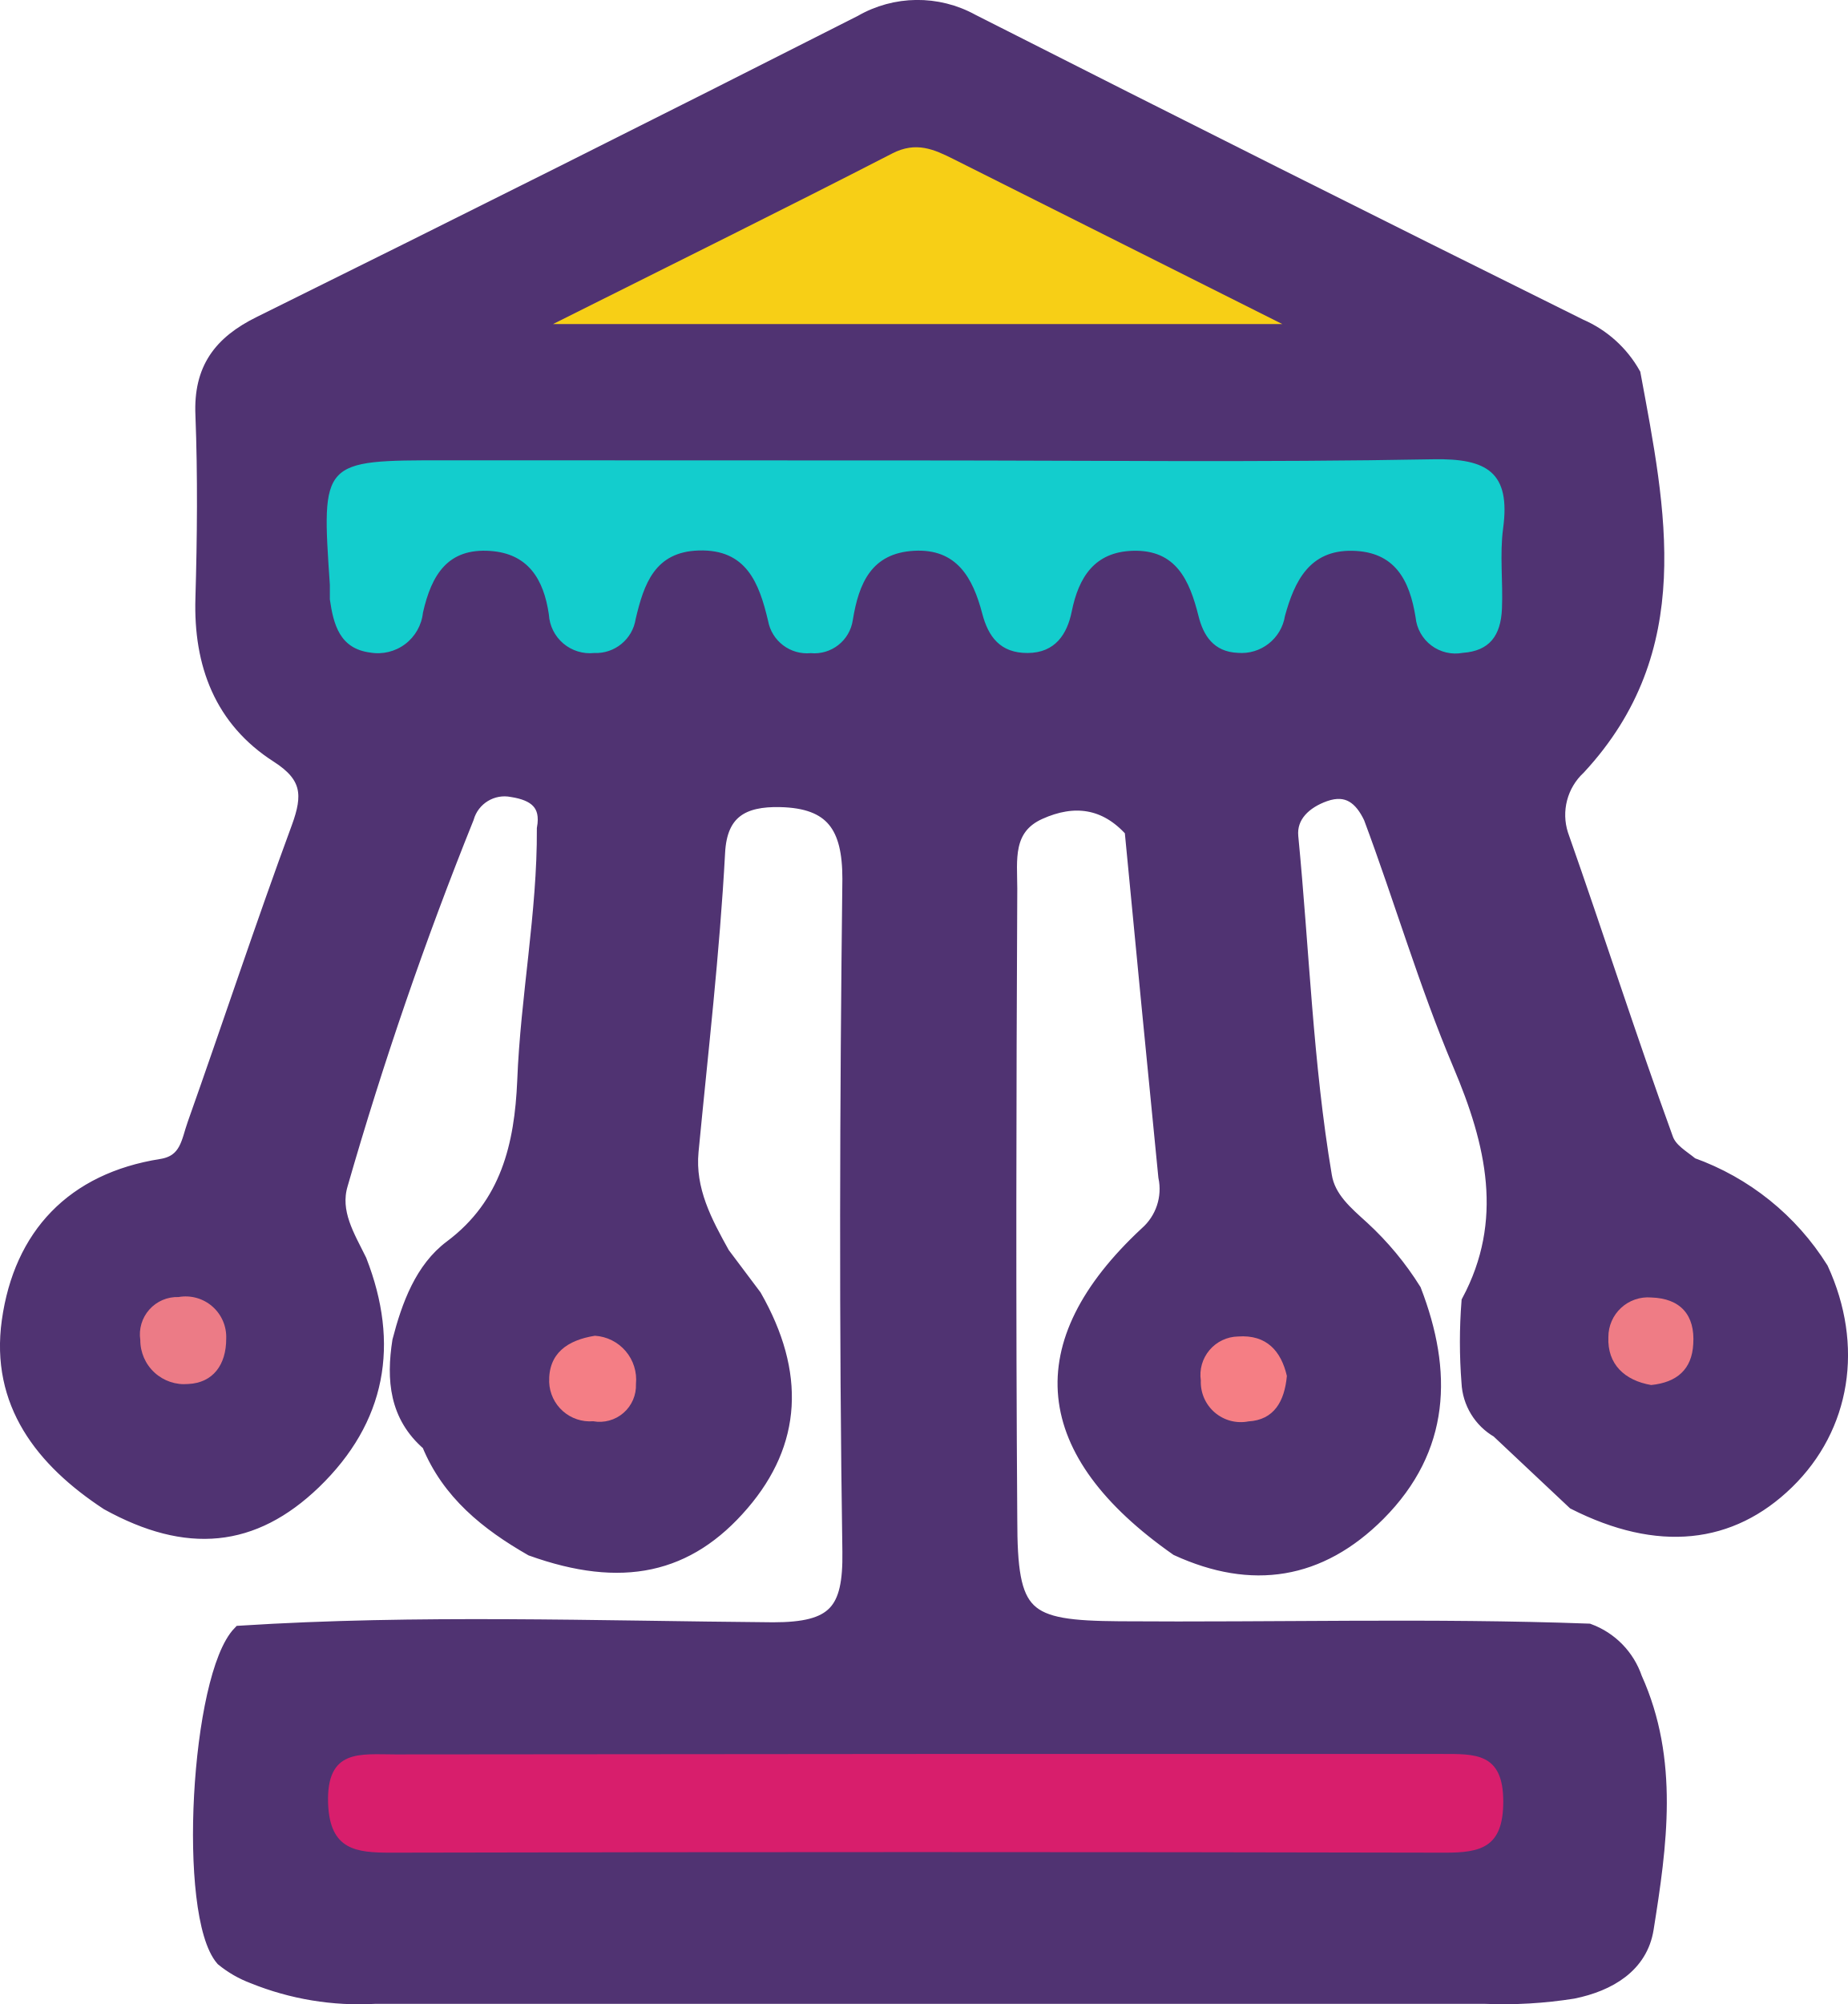
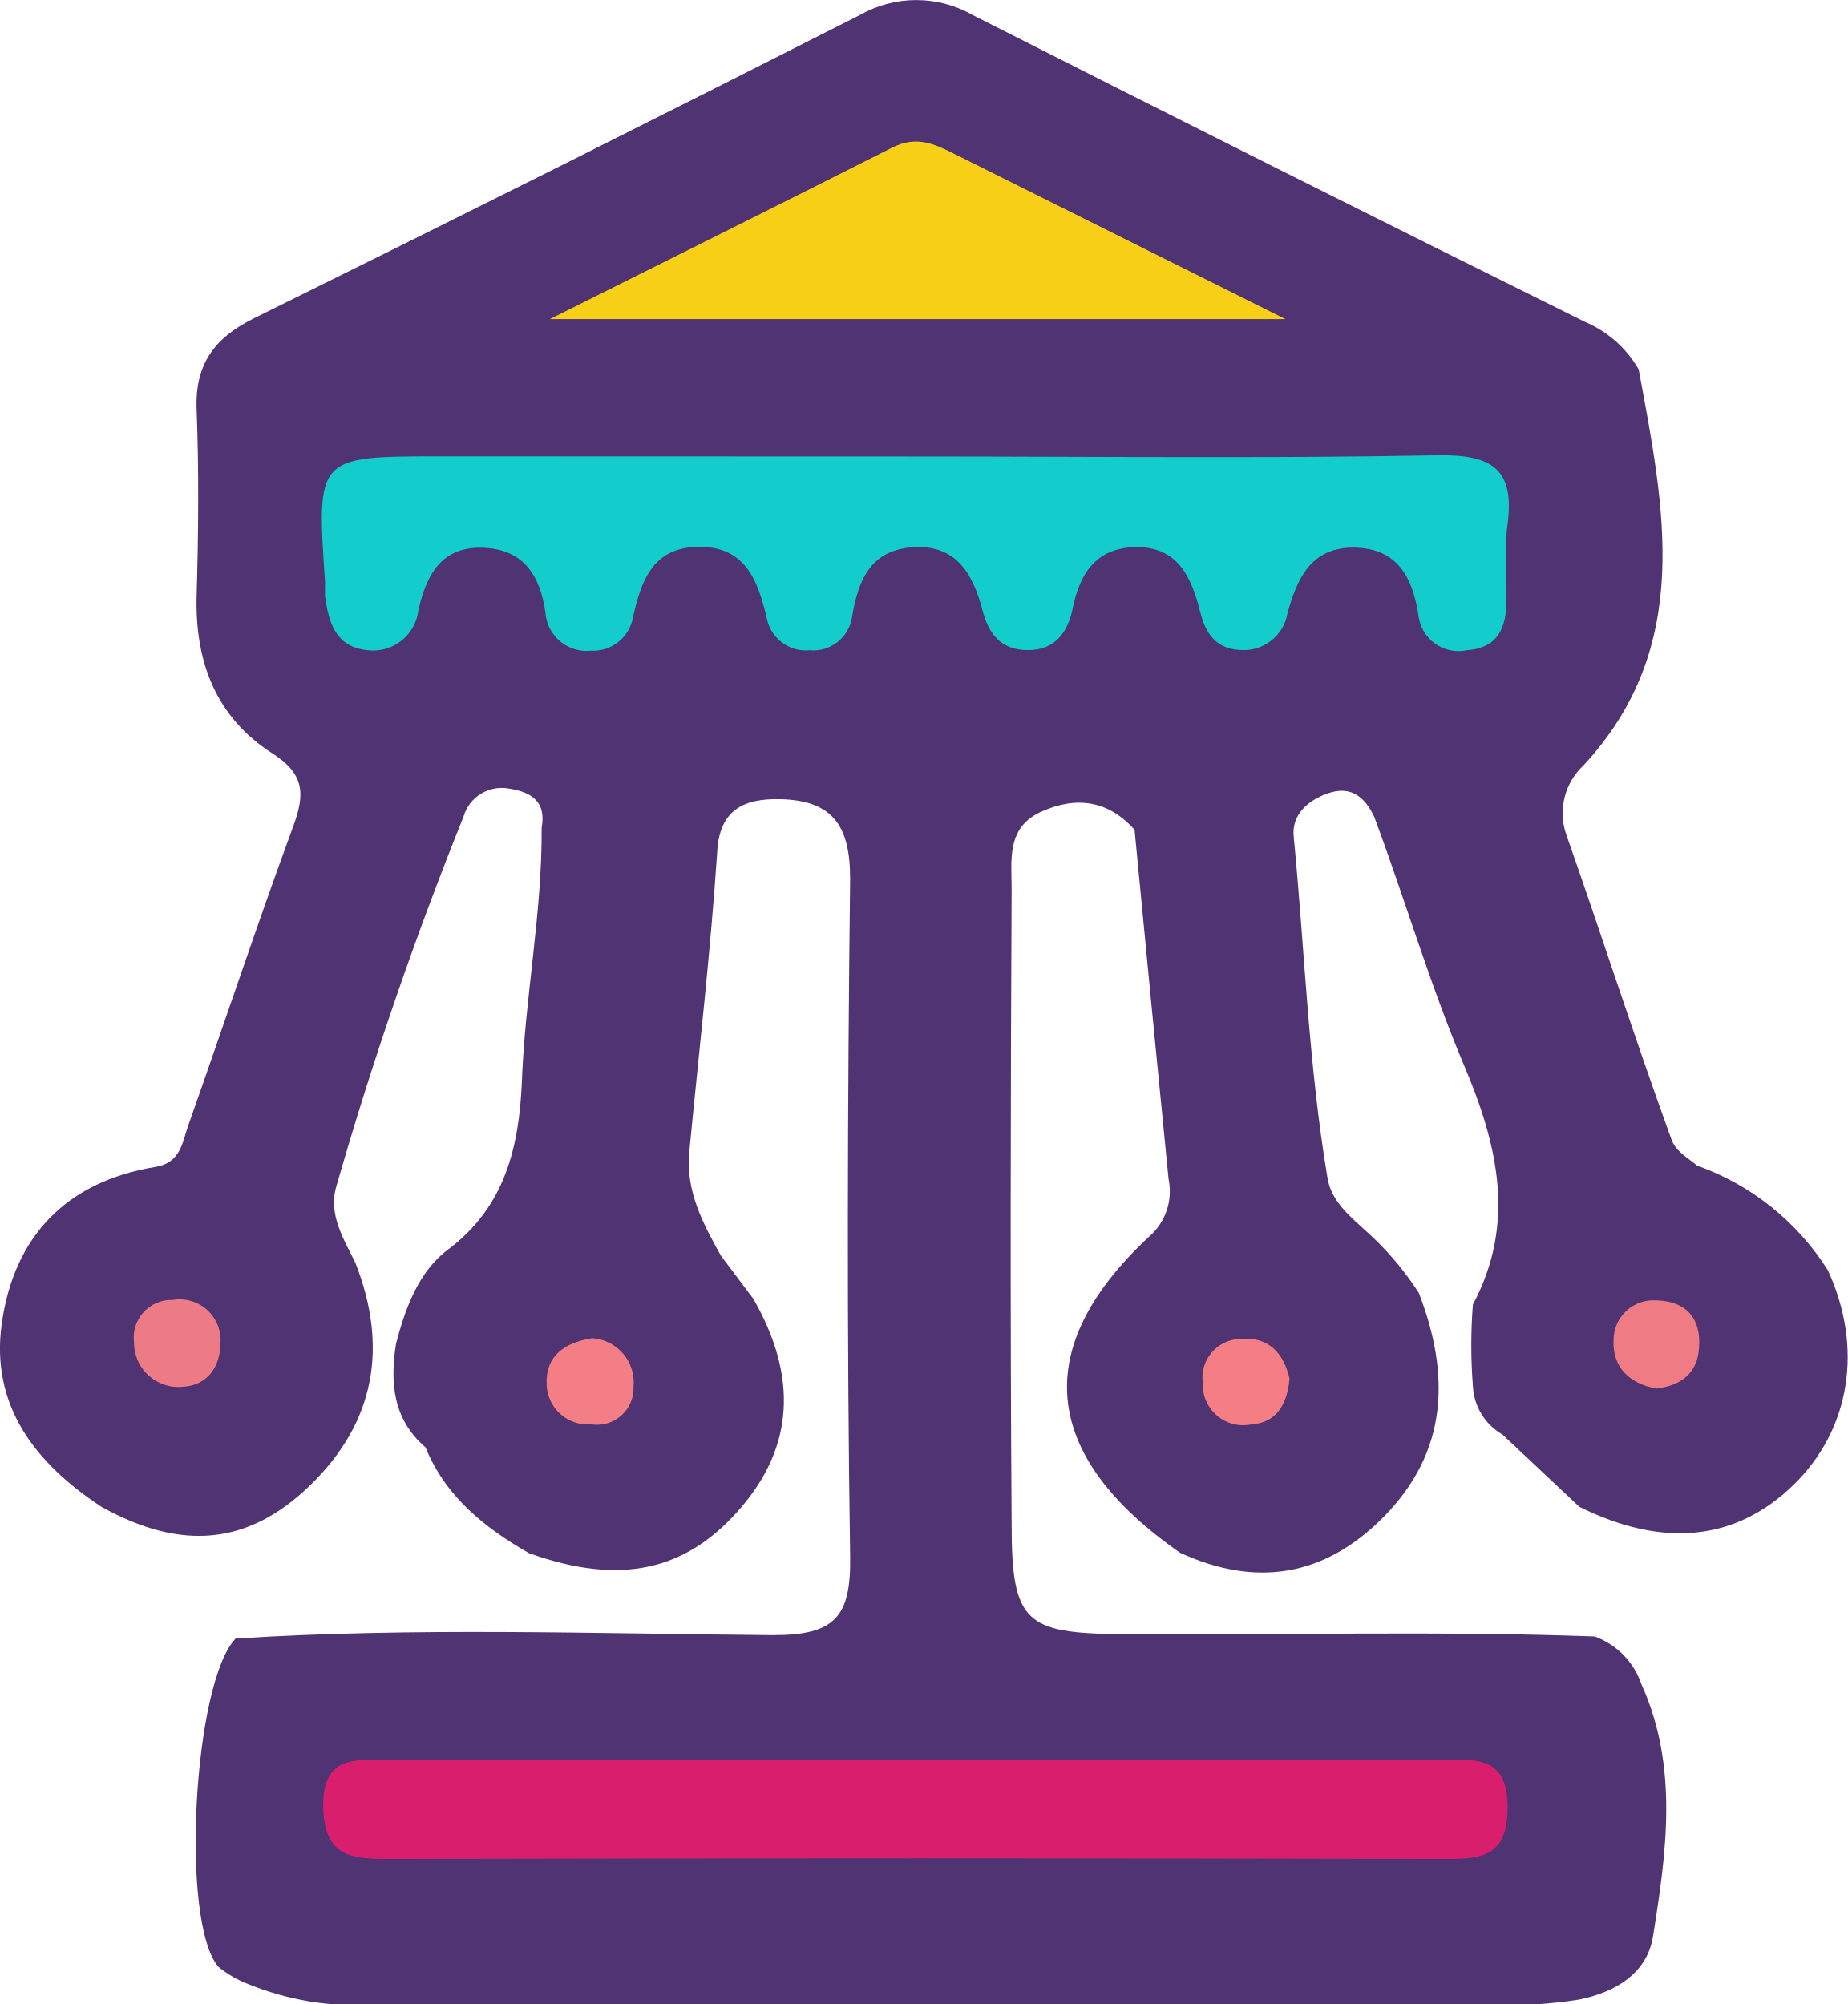
- <svg xmlns="http://www.w3.org/2000/svg" viewBox="0 0 126.05 136.66">
+ <svg xmlns="http://www.w3.org/2000/svg" viewBox="0 0 125.05 135.66">
  <defs>
-     <style>.cls-1{fill:#503372;stroke:#503372;stroke-miterlimit:10;}.cls-2{fill:#13cdcd;}.cls-3{fill:#d81e6c;}.cls-4{fill:#f7cf16;}.cls-5{fill:#ec7b86;}.cls-6{fill:#f57e84;}.cls-7{fill:#ef7c85;}.cls-8{fill:#f47e85;}</style>
+     <style>.cls-1{fill:#503372;}.cls-2{fill:#13cdcd;}.cls-3{fill:#d81e6c;}.cls-4{fill:#f7cf16;}.cls-5{fill:#ec7b86;}.cls-6{fill:#f57e84;}.cls-7{fill:#ef7c85;}.cls-8{fill:#f47e85;}</style>
  </defs>
  <g id="Layer_2" data-name="Layer 2">
    <g id="Layer_1-2" data-name="Layer 1">
-       <path class="cls-1" d="M107.39,102.45l-5.2-4.89a4,4,0,0,1-2-3.29,35.33,35.33,0,0,1,0-5.51c2.94-5.5,1.68-10.82-.59-16.17-2.33-5.51-4-11.26-6.09-16.85-.64-1.35-1.58-2.13-3.15-1.58-1.36.48-2.44,1.46-2.3,2.9.75,7.71,1,15.47,2.29,23.13.25,1.55,1.46,2.55,2.57,3.56A20.6,20.6,0,0,1,96.45,88c2.14,5.55,2,10.77-2.44,15.23-4,4-8.6,4.71-13.71,2.37C70.88,99,70.1,91.69,78.21,84.14a4.06,4.06,0,0,0,1.3-3.9q-1.17-11.81-2.3-23.63c-1.79-2-3.95-2.29-6.32-1.22s-2,3.29-2,5.21c-.07,14.33-.1,28.66,0,43,0,6.69.93,7.41,7.47,7.46,10.66.08,21.32-.23,32,.16a5.25,5.25,0,0,1,3.16,3.24c2.52,5.58,1.69,11.37.78,17.07-.4,2.5-2.54,3.77-5,4.27a30.32,30.32,0,0,1-6,.35q-37.87,0-75.74,0a19.21,19.21,0,0,1-8.27-1.37,7.33,7.33,0,0,1-2.09-1.2c-2.6-3-1.69-19.28,1.17-22.22,12.12-.77,24.25-.33,36.37-.23,4.21,0,5.28-1.24,5.22-5.32-.23-15.3-.18-30.6,0-45.89,0-3.57-1.17-5.3-4.74-5.38-2.54-.06-4.12.78-4.26,3.61C48.59,65,47.8,71.74,47.15,78.52c-.25,2.64.94,4.84,2.14,7l2.17,2.89q4.5,7.89-.85,14.12c-3.7,4.32-8.19,5.29-14.35,3.08-3-1.72-5.64-3.82-7-7.16-2.21-1.9-2.41-4.38-2-7,.63-2.43,1.54-4.91,3.52-6.39,3.89-2.91,4.81-7,5-11.33C36,68,37.15,62.28,37.12,56.51c.32-1.73-.64-2.41-2.17-2.65a2.69,2.69,0,0,0-3.12,1.9,257.38,257.38,0,0,0-8.6,25c-.57,1.91.48,3.56,1.29,5.21,2.23,5.71,1.32,10.81-3.11,15.09-4.16,4-8.64,4.42-14.06,1.43C2.9,99.57-.16,95.67.62,90.09,1.44,84.24,5,80.48,11,79.53c1.79-.28,1.86-1.71,2.28-2.87,2.39-6.74,4.63-13.53,7.1-20.23.8-2.18.74-3.52-1.44-4.91-3.81-2.44-5.25-6.22-5.11-10.73.12-4.16.16-8.33,0-12.49-.14-3.12,1.21-4.91,3.91-6.24q20.57-10.17,41-20.53a7.69,7.69,0,0,1,7.56-.08Q87,11.95,107.78,22.25a7.65,7.65,0,0,1,3.63,3.27c1.73,9.35,3.74,18.75-3.73,26.81a4.42,4.42,0,0,0-1.2,4.6c2.43,6.9,4.66,13.88,7.16,20.75.29.79,1.1,1.22,1.74,1.75a17.28,17.28,0,0,1,8.84,7.11c2.41,5.24,1.52,10.77-2.33,14.52S113.12,105.35,107.39,102.45Z" />
-       <path class="cls-2" d="M62.77,31.4c11.65,0,23.31.14,35-.08,3.67-.07,5.28.89,4.76,4.71-.24,1.8,0,3.66-.08,5.49s-.85,2.87-2.67,3a2.73,2.73,0,0,1-3.22-2.42c-.41-2.56-1.42-4.49-4.33-4.54S88.3,39.64,87.65,42a3,3,0,0,1-3.22,2.52c-1.64-.07-2.35-1.18-2.68-2.52-.61-2.43-1.53-4.53-4.48-4.44-2.59.08-3.69,1.77-4.17,4.16-.31,1.52-1.12,2.8-3,2.81s-2.69-1.12-3.1-2.69c-.64-2.44-1.74-4.44-4.65-4.28s-3.77,2.21-4.18,4.73a2.65,2.65,0,0,1-2.87,2.25,2.7,2.7,0,0,1-2.91-2.21c-.61-2.58-1.48-4.89-4.73-4.79-3,.09-3.74,2.29-4.3,4.67a2.74,2.74,0,0,1-2.83,2.32,2.8,2.8,0,0,1-3.09-2.62c-.35-2.42-1.42-4.16-4-4.34-2.88-.2-4,1.6-4.59,4.21a3.09,3.09,0,0,1-3.6,2.72c-2.08-.27-2.5-1.91-2.75-3.62,0-.33,0-.66,0-1-.58-8.49-.58-8.49,7.86-8.49Z" />
-       <path class="cls-3" d="M62.88,119.61c11.81,0,23.63,0,35.44,0,2.3,0,4.22-.1,4.22,3.24,0,3.1-1.48,3.5-4,3.49q-35.94-.08-71.87,0c-2.35,0-4.17-.16-4.29-3.35-.13-3.76,2.21-3.35,4.57-3.35Q44.91,119.62,62.88,119.61Z" />
-       <path class="cls-4" d="M37.72,22.1c8.43-4.22,15.82-7.87,23.15-11.64,1.62-.83,2.84-.28,4.19.4L87.47,22.1Z" />
-       <path class="cls-5" d="M15.43,91.3c0,1.77-.9,3-2.59,3.08a3,3,0,0,1-3.27-3,2.55,2.55,0,0,1,2.61-2.93A2.77,2.77,0,0,1,15.43,91.3Z" />
-       <path class="cls-6" d="M87.78,93.83c-.16,1.74-.88,3-2.62,3.1a2.73,2.73,0,0,1-3.25-2.79,2.62,2.62,0,0,1,2.54-3C86.41,91,87.39,92.15,87.78,93.83Z" />
-       <path class="cls-7" d="M112.63,94.45c-1.81-.31-3-1.42-2.92-3.27a2.7,2.7,0,0,1,2.92-2.7c2,.06,3,1.2,2.87,3.17C115.41,93.38,114.39,94.27,112.63,94.45Z" />
-       <path class="cls-8" d="M40.58,91.09a3,3,0,0,1,2.8,3.29,2.48,2.48,0,0,1-2.92,2.54,2.78,2.78,0,0,1-3-2.66C37.4,92.29,38.7,91.39,40.58,91.09Z" />
+       <path class="cls-1" d="M106.89,102l-5.2-4.89a4,4,0,0,1-2-3.29,35.33,35.33,0,0,1,0-5.51c2.94-5.5,1.68-10.82-.59-16.17-2.33-5.51-4-11.26-6.09-16.85-.64-1.35-1.58-2.13-3.15-1.58-1.36.48-2.44,1.46-2.3,2.9.75,7.71,1,15.47,2.29,23.13.25,1.55,1.46,2.55,2.57,3.56a20.6,20.6,0,0,1,3.61,4.22c2.14,5.55,2,10.77-2.44,15.23-4,4-8.6,4.71-13.71,2.37-9.42-6.55-10.2-13.88-2.09-21.42a4.06,4.06,0,0,0,1.3-3.9q-1.17-11.81-2.3-23.63c-1.79-2-3.95-2.29-6.32-1.22s-2,3.29-2,5.21c-.07,14.33-.1,28.66,0,43,0,6.69.93,7.41,7.47,7.46,10.66.08,21.32-.23,32,.16a5.25,5.25,0,0,1,3.16,3.24c2.52,5.58,1.69,11.37.78,17.07-.4,2.5-2.54,3.77-5,4.27a30.32,30.32,0,0,1-6,.35q-37.87,0-75.74,0a19.21,19.21,0,0,1-8.27-1.37,7.33,7.33,0,0,1-2.09-1.2c-2.6-3-1.69-19.28,1.17-22.22,12.12-.77,24.25-.33,36.37-.23,4.21,0,5.28-1.24,5.22-5.32-.23-15.3-.18-30.6,0-45.89,0-3.57-1.17-5.3-4.74-5.38-2.54-.06-4.12.78-4.26,3.61C48.09,64.47,47.3,71.24,46.65,78c-.25,2.64.94,4.84,2.14,7L51,87.94q4.5,7.89-.85,14.12c-3.7,4.32-8.19,5.29-14.35,3.08-3-1.72-5.64-3.82-7-7.16-2.21-1.9-2.41-4.38-2-7,.63-2.43,1.54-4.91,3.52-6.39,3.89-2.91,4.81-7,5-11.33.21-5.77,1.38-11.45,1.34-17.22.32-1.73-.64-2.41-2.17-2.65a2.69,2.69,0,0,0-3.12,1.9,257.38,257.38,0,0,0-8.6,25c-.57,1.91.48,3.56,1.29,5.21,2.23,5.71,1.32,10.81-3.11,15.09-4.16,4-8.64,4.42-14.06,1.43C2.4,99.07-.66,95.17.12,89.59.94,83.74,4.45,80,10.48,79c1.79-.28,1.86-1.71,2.28-2.87,2.39-6.74,4.63-13.53,7.1-20.23.8-2.18.74-3.52-1.44-4.91-3.81-2.44-5.25-6.22-5.11-10.73.12-4.16.16-8.33,0-12.49-.14-3.12,1.21-4.91,3.91-6.24Q37.76,11.39,58.23,1A7.69,7.69,0,0,1,65.8,1q20.69,10.49,41.48,20.79A7.65,7.65,0,0,1,110.91,25c1.73,9.35,3.74,18.75-3.73,26.81a4.42,4.42,0,0,0-1.2,4.6c2.43,6.9,4.66,13.88,7.16,20.75.29.79,1.1,1.22,1.74,1.75A17.28,17.28,0,0,1,123.72,86c2.41,5.24,1.52,10.77-2.33,14.52S112.62,104.85,106.89,102Z" />
+       <path class="cls-2" d="M62.27,30.9c11.65,0,23.31.14,35-.08,3.67-.07,5.28.89,4.76,4.71-.24,1.8,0,3.66-.08,5.49s-.85,2.87-2.67,3A2.73,2.73,0,0,1,96,41.61c-.41-2.56-1.42-4.49-4.33-4.54s-3.88,2.07-4.53,4.45A3,3,0,0,1,83.93,44c-1.64-.07-2.35-1.18-2.68-2.52-.61-2.43-1.53-4.53-4.48-4.44-2.59.08-3.69,1.77-4.17,4.16-.31,1.52-1.12,2.8-3,2.81s-2.69-1.12-3.1-2.69c-.64-2.44-1.74-4.44-4.65-4.28s-3.77,2.21-4.18,4.73a2.65,2.65,0,0,1-2.87,2.25,2.7,2.7,0,0,1-2.91-2.21c-.61-2.58-1.48-4.89-4.73-4.79-3,.09-3.74,2.29-4.3,4.67A2.74,2.74,0,0,1,40,44.05a2.8,2.8,0,0,1-3.09-2.62c-.35-2.42-1.42-4.16-4-4.34-2.88-.2-4,1.6-4.59,4.21A3.09,3.09,0,0,1,24.75,44c-2.08-.27-2.5-1.91-2.75-3.62,0-.33,0-.66,0-1-.58-8.49-.58-8.49,7.86-8.49Z" />
+       <path class="cls-3" d="M62.38,119.11c11.81,0,23.63,0,35.44,0,2.3,0,4.22-.1,4.22,3.24,0,3.1-1.48,3.5-4,3.49q-35.94-.08-71.87,0c-2.35,0-4.17-.16-4.29-3.35-.13-3.76,2.21-3.35,4.57-3.35Q44.41,119.12,62.38,119.11Z" />
+       <path class="cls-4" d="M37.22,21.6C45.65,17.38,53,13.73,60.37,10c1.62-.83,2.84-.28,4.19.4L87,21.6Z" />
+       <path class="cls-5" d="M14.93,90.8c0,1.77-.9,3-2.59,3.08a3,3,0,0,1-3.27-3A2.55,2.55,0,0,1,11.69,88,2.77,2.77,0,0,1,14.93,90.8Z" />
+       <path class="cls-6" d="M87.28,93.33c-.16,1.74-.88,3-2.62,3.1a2.73,2.73,0,0,1-3.25-2.79,2.62,2.62,0,0,1,2.54-3C85.91,90.46,86.89,91.65,87.28,93.33Z" />
+       <path class="cls-7" d="M112.13,94c-1.81-.31-3-1.42-2.92-3.27a2.7,2.7,0,0,1,2.92-2.7c2,.06,3,1.2,2.87,3.17C114.91,92.88,113.89,93.77,112.13,94Z" />
+       <path class="cls-8" d="M40.08,90.59a3,3,0,0,1,2.8,3.29A2.48,2.48,0,0,1,40,96.42a2.78,2.78,0,0,1-3-2.66C36.9,91.79,38.2,90.89,40.08,90.59Z" />
    </g>
  </g>
</svg>
